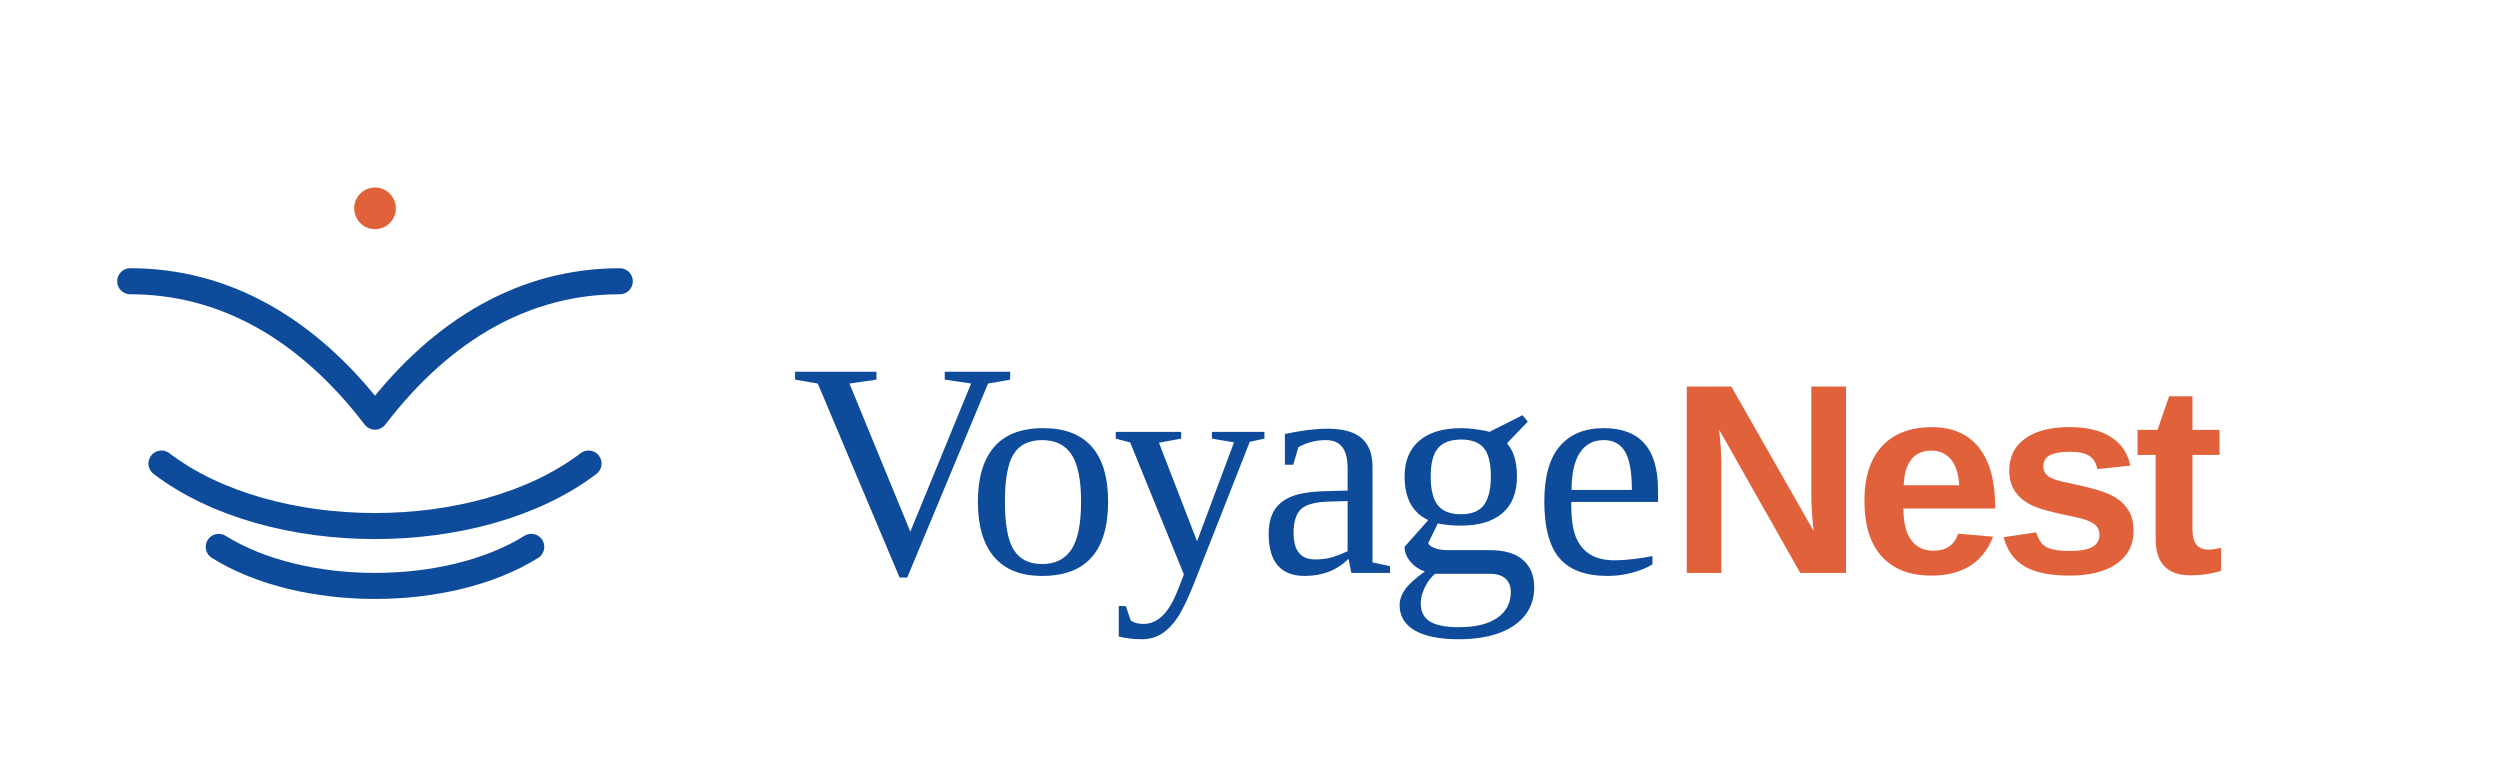
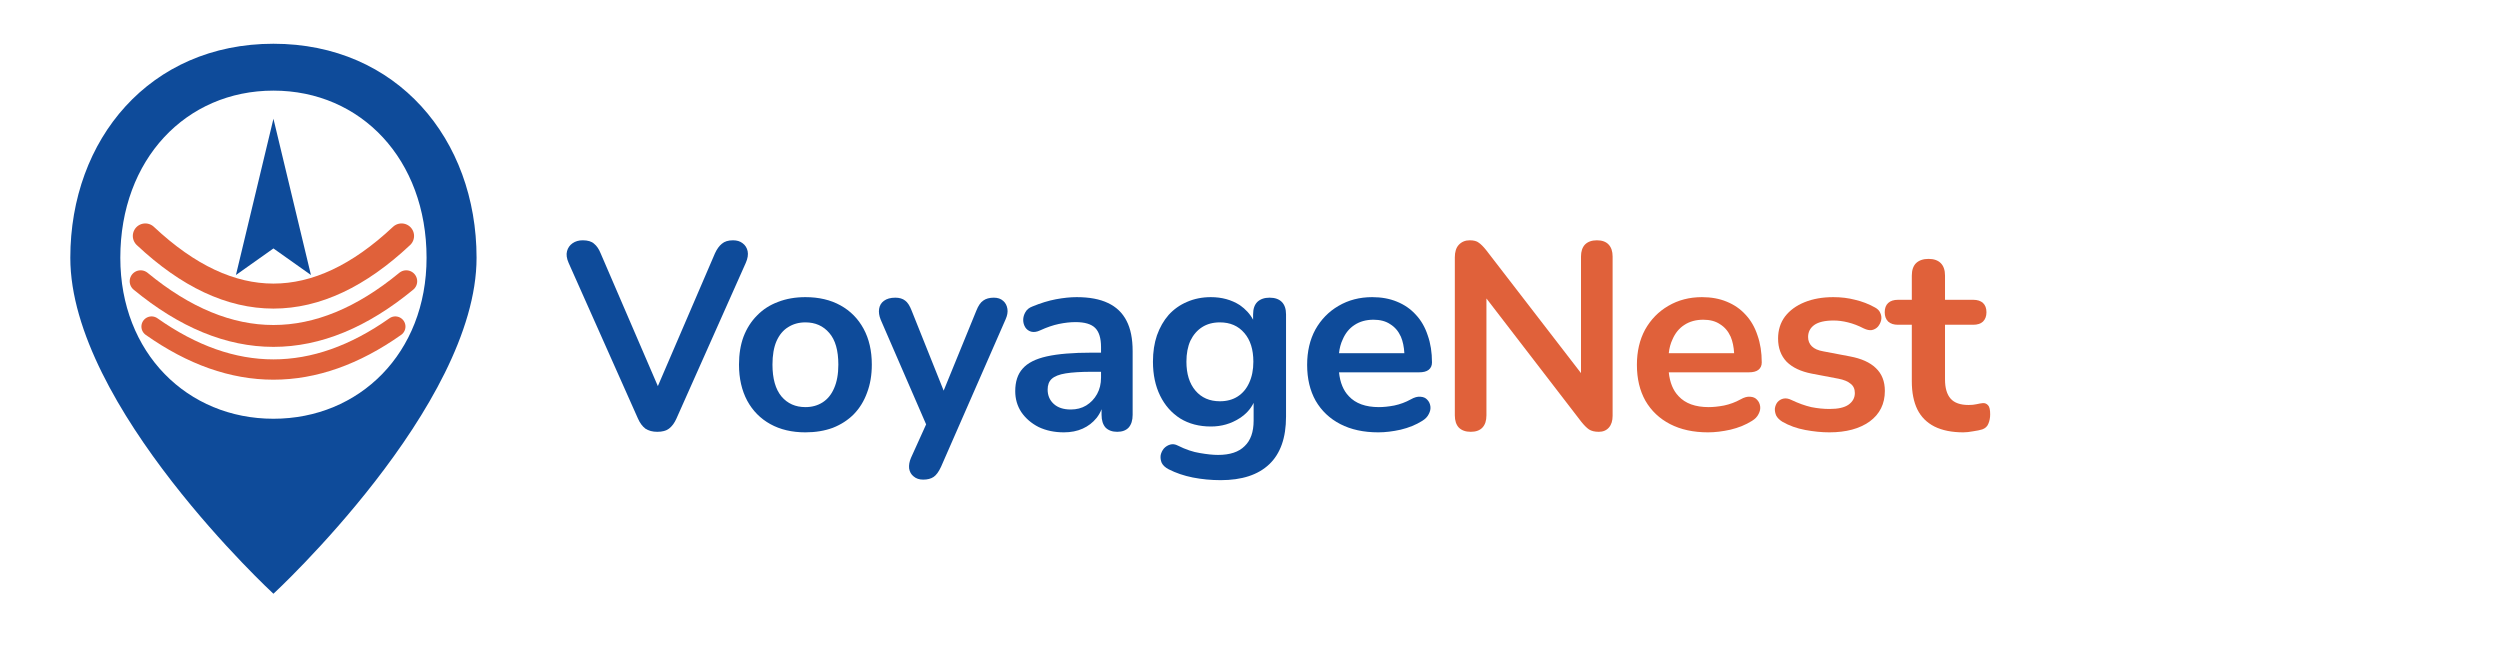
- <svg xmlns="http://www.w3.org/2000/svg" width="480" height="150" viewBox="0 0 480 150" fill="none" role="img" aria-labelledby="voyagenest-title voyagenest-desc">
-   <g stroke="#0E4B9A" stroke-width="5" stroke-linecap="round" stroke-linejoin="round">
-     <path d="M25 54C43 54 59 63 72 80C85 63 101 54 119 54" />
-     <path d="M31 89C52 105 92 105 113 89" />
-     <path d="M42 105C58 115 86 115 102 105" />
+ <svg xmlns="http://www.w3.org/2000/svg" width="1600" height="420" viewBox="0 0 1600 420" role="img" aria-labelledby="title description" version="1.1" id="svg18">
+   <defs id="defs22" />
+   <g id="symbol" transform="translate(10,6)">
+     <path fill="#0e4b9a" fill-rule="evenodd" d="M 165,22 C 86,22 35,83 35,159 35,254 165,374 165,374 165,374 295,254 295,159 295,83 244,22 165,22 Z m 0,30 c 56,0 98,44 98,107 0,61 -43,103 -98,103 C 110,262 67,220 67,159 67,96 109,52 165,52 Z" id="path4" />
+     <path fill="#0e4b9a" d="m 165,70 24,100 -24,-17 -24,17 z" id="path6" />
+     <path fill="none" stroke="#e0613a" stroke-width="16" stroke-linecap="round" d="m 83,145 q 82,77 164,0" id="path8" />
+     <path fill="none" stroke="#e0613a" stroke-width="14" stroke-linecap="round" d="m 80,174 q 85,70 170,0" id="path10" />
+     <path fill="none" stroke="#e0613a" stroke-width="13" stroke-linecap="round" d="m 87,203 q 78,55 156,0" id="path12" />
  </g>
-   <circle cx="72" cy="40" r="4" fill="#E0613A" />
-   <text x="152" y="110" fill="#0E4B9A" font-family="Georgia, 'Times New Roman', serif" font-size="59" letter-spacing="-1.5">
-     Voyage<tspan fill="#E0613A" font-family="Arial, Helvetica, sans-serif" font-size="52" font-weight="600" letter-spacing="-2">Nest</tspan>
-   </text>
+   <g id="wordmark" font-family="Nunito" font-size="170px" font-weight="700" letter-spacing="-4" dominant-baseline="alphabetic">
+     <g aria-label="Voyage" id="word-voyage" style="fill:#0e4b9a">
+       <path d="m 420.69,276.36 q -4.59,0 -7.65,-2.04 -2.89,-2.21 -4.76,-6.46 l -44.37,-99.62 q -1.87,-4.25 -1.02,-7.48 0.85,-3.23 3.57,-5.1 2.72,-1.87 6.46,-1.87 4.93,0 7.31,2.21 2.55,2.04 4.25,6.29 l 36.55,84.83 36.55,-85 q 1.87,-4.08 4.42,-6.12 2.55,-2.21 7.14,-2.21 3.74,0 6.12,1.87 2.55,1.87 3.23,5.1 0.68,3.23 -1.19,7.48 l -44.37,99.62 q -1.87,4.25 -4.76,6.46 -2.72,2.04 -7.48,2.04 z" id="path24" />
+       <path d="m 515.46,276.7 q -12.92,0 -22.44,-5.27 -9.52,-5.27 -14.79,-14.96 -5.27,-9.86 -5.27,-23.12 0,-10.03 2.89,-17.85 3.06,-7.99 8.67,-13.6 5.61,-5.78 13.43,-8.67 7.82,-3.06 17.51,-3.06 12.92,0 22.44,5.27 9.52,5.27 14.79,14.96 5.27,9.69 5.27,22.95 0,10.03 -3.06,18.02 -2.89,7.99 -8.5,13.77 -5.61,5.61 -13.43,8.67 -7.82,2.89 -17.51,2.89 z m 0,-16.15 q 6.29,0 11.05,-3.06 4.76,-3.06 7.31,-9.01 2.72,-6.12 2.72,-15.13 0,-13.6 -5.78,-20.23 -5.78,-6.8 -15.3,-6.8 -6.29,0 -11.05,3.06 -4.76,2.89 -7.48,9.01 -2.55,5.95 -2.55,14.96 0,13.43 5.78,20.4 5.78,6.8 15.3,6.8 z" id="path26" />
+       <path d="m 590.85,306.96 q -3.74,0 -6.12,-2.04 -2.38,-1.87 -2.89,-5.1 -0.34,-3.23 1.19,-6.8 l 9.69,-21.42 -29.07,-66.98 q -1.53,-3.74 -1.02,-6.97 0.51,-3.23 3.06,-5.1 2.72,-2.04 7.31,-2.04 3.91,0 6.29,1.87 2.38,1.7 4.25,6.63 l 20.4,51 20.91,-51.17 q 1.87,-4.76 4.42,-6.46 2.55,-1.87 6.8,-1.87 3.74,0 5.95,2.04 2.21,1.87 2.72,5.1 0.51,3.06 -1.19,6.8 l -41.31,94.35 q -2.21,4.76 -4.76,6.46 -2.55,1.7 -6.63,1.7 z" id="path28" />
+       <path d="m 680.86,276.7 q -9.01,0 -16.15,-3.4 -6.97,-3.57 -11.05,-9.52 -3.91,-5.95 -3.91,-13.43 0,-9.18 4.76,-14.45 4.76,-5.44 15.47,-7.82 10.71,-2.38 28.73,-2.38 h 5.95 v -3.57 q 0,-8.5 -3.74,-12.24 -3.74,-3.74 -12.58,-3.74 -4.93,0 -10.71,1.19 -5.61,1.19 -11.9,4.08 -3.23,1.53 -5.78,0.85 -2.38,-0.68 -3.74,-2.72 -1.36,-2.21 -1.36,-4.76 0,-2.55 1.36,-4.93 1.36,-2.55 4.59,-3.74 7.82,-3.23 14.96,-4.59 7.31,-1.36 13.26,-1.36 12.24,0 20.06,3.74 7.99,3.74 11.9,11.39 3.91,7.48 3.91,19.38 v 40.8 q 0,5.27 -2.55,8.16 -2.55,2.72 -7.31,2.72 -4.76,0 -7.48,-2.72 -2.55,-2.89 -2.55,-8.16 v -3.57 q -1.19,3.06 -3.23,5.61 -3.57,4.42 -8.84,6.8 -5.27,2.38 -12.07,2.38 z m 23.8,-38.76 h -5.78 q -10.54,0 -16.83,1.02 -6.29,1.02 -9.01,3.57 -2.55,2.38 -2.55,6.8 0,5.61 3.91,9.18 3.91,3.57 10.88,3.57 5.61,0 9.86,-2.55 4.42,-2.72 6.97,-7.31 2.55,-4.59 2.55,-10.54 z" id="path30" />
+       <path d="m 781.24,307.3 q -9.18,0 -17.85,-1.7 -8.5,-1.7 -15.47,-5.27 -3.23,-1.7 -4.42,-4.08 -1.02,-2.38 -0.68,-4.93 0.51,-2.38 2.04,-4.25 1.7,-1.87 4.08,-2.55 2.38,-0.68 4.93,0.68 7.48,3.74 14.11,4.76 6.8,1.19 11.56,1.19 11.39,0 17,-5.61 5.78,-5.44 5.78,-16.32 v -11.39 q -2.89,5.95 -9.01,9.86 -8.16,5.27 -18.36,5.27 -11.22,0 -19.55,-5.1 -8.33,-5.27 -12.92,-14.62 -4.59,-9.35 -4.59,-21.76 0,-9.35 2.55,-16.83 2.72,-7.65 7.48,-13.09 4.93,-5.44 11.73,-8.33 6.97,-3.06 15.3,-3.06 10.54,0 18.53,5.1 5.61,3.91 8.5,9.35 v -3.4 q 0,-5.27 2.72,-7.99 2.89,-2.72 7.82,-2.72 5.1,0 7.82,2.72 2.72,2.72 2.72,7.99 v 65.45 q 0,20.23 -10.71,30.43 -10.71,10.2 -31.11,10.2 z m -0.51,-50.49 q 6.63,0 11.39,-3.06 4.76,-3.06 7.31,-8.67 2.72,-5.78 2.72,-13.6 0,-11.73 -5.78,-18.36 -5.78,-6.8 -15.64,-6.8 -6.63,0 -11.39,3.06 -4.76,3.06 -7.48,8.67 -2.55,5.61 -2.55,13.43 0,11.73 5.78,18.53 5.78,6.8 15.64,6.8 z" id="path32" />
+       <path d="m 882.13,276.7 q -14.11,0 -24.31,-5.27 -10.2,-5.27 -15.81,-14.96 -5.44,-9.69 -5.44,-22.95 0,-12.92 5.27,-22.61 5.44,-9.69 14.79,-15.13 9.52,-5.61 21.59,-5.61 8.84,0 15.81,2.89 7.14,2.89 12.07,8.33 5.1,5.44 7.65,13.26 2.72,7.65 2.72,17.34 0,3.06 -2.21,4.76 -2.04,1.53 -5.95,1.53 h -51.34 q 1.02,9.86 6.29,15.3 6.46,6.97 19.21,6.97 4.42,0 9.86,-1.02 5.61,-1.19 10.54,-3.91 3.57,-2.04 6.29,-1.7 2.72,0.17 4.25,1.87 1.7,1.7 2.04,4.25 0.34,2.38 -1.02,4.93 -1.19,2.55 -4.25,4.42 -5.95,3.74 -13.77,5.61 -7.65,1.7 -14.28,1.7 z m -25.16,-50.66 h 41.82 q -0.34,-6.12 -2.21,-10.54 -2.38,-5.27 -6.8,-7.99 -4.25,-2.89 -10.71,-2.89 -7.14,0 -12.24,3.4 -4.93,3.23 -7.48,9.18 -1.87,3.91 -2.38,8.84 z" id="path34" />
+     </g>
+     <g aria-label="Nest" id="word-nest" style="fill:#e0613a" transform="translate(-82)">
+       <path d="m 1023.29,276.36 q -4.93,0 -7.65,-2.72 -2.55,-2.72 -2.55,-7.82 V 164.67 q 0,-5.27 2.55,-7.99 2.72,-2.89 6.97,-2.89 3.91,0 5.78,1.53 2.04,1.36 4.76,4.76 l 60.69,78.71 v -74.63 q 0,-4.93 2.55,-7.65 2.72,-2.72 7.65,-2.72 4.93,0 7.48,2.72 2.55,2.72 2.55,7.65 v 102 q 0,4.76 -2.38,7.48 -2.38,2.72 -6.46,2.72 -3.91,0 -6.29,-1.53 -2.21,-1.53 -4.93,-4.93 l -60.69,-78.88 v 74.8 q 0,5.1 -2.55,7.82 -2.55,2.72 -7.48,2.72 z" id="path37" />
+       <path d="m 1175.18,276.7 q -14.11,0 -24.31,-5.27 -10.2,-5.27 -15.81,-14.96 -5.44,-9.69 -5.44,-22.95 0,-12.92 5.27,-22.61 5.44,-9.69 14.79,-15.13 9.52,-5.61 21.59,-5.61 8.84,0 15.81,2.89 7.14,2.89 12.07,8.33 5.1,5.44 7.65,13.26 2.72,7.65 2.72,17.34 0,3.06 -2.21,4.76 -2.04,1.53 -5.95,1.53 h -51.34 q 1.02,9.86 6.29,15.3 6.46,6.97 19.21,6.97 4.42,0 9.86,-1.02 5.61,-1.19 10.54,-3.91 3.57,-2.04 6.29,-1.7 2.72,0.17 4.25,1.87 1.7,1.7 2.04,4.25 0.34,2.38 -1.02,4.93 -1.19,2.55 -4.25,4.42 -5.95,3.74 -13.77,5.61 -7.65,1.7 -14.28,1.7 z m -25.16,-50.66 h 41.82 q -0.34,-6.12 -2.21,-10.54 -2.38,-5.27 -6.8,-7.99 -4.25,-2.89 -10.71,-2.89 -7.14,0 -12.24,3.4 -4.93,3.23 -7.48,9.18 -1.87,3.91 -2.38,8.84 z" id="path39" />
+       <path d="m 1252.78,276.7 q -7.31,0 -15.47,-1.53 -8.16,-1.53 -14.62,-5.27 -2.72,-1.7 -3.91,-3.91 -1.02,-2.38 -0.85,-4.59 0.34,-2.38 1.7,-4.08 1.53,-1.7 3.74,-2.21 2.38,-0.51 5.1,0.85 6.8,3.23 12.75,4.59 5.95,1.19 11.73,1.19 8.16,0 12.07,-2.72 4.08,-2.89 4.08,-7.48 0,-3.91 -2.72,-5.95 -2.55,-2.21 -7.82,-3.23 l -17,-3.23 q -10.54,-2.04 -16.15,-7.65 -5.44,-5.78 -5.44,-14.79 0,-8.16 4.42,-14.11 4.59,-5.95 12.58,-9.18 7.99,-3.23 18.36,-3.23 7.48,0 13.94,1.7 6.63,1.53 12.75,4.93 2.55,1.36 3.4,3.57 1.02,2.21 0.51,4.59 -0.51,2.21 -2.04,4.08 -1.53,1.7 -3.91,2.21 -2.21,0.34 -5.1,-1.02 -5.27,-2.72 -10.2,-3.91 -4.76,-1.19 -9.18,-1.19 -8.33,0 -12.41,2.89 -3.91,2.89 -3.91,7.65 0,3.57 2.38,5.95 2.38,2.38 7.31,3.23 l 17,3.23 q 11.05,2.04 16.66,7.48 5.78,5.44 5.78,14.62 0,12.41 -9.69,19.55 -9.69,6.97 -25.84,6.97 z" id="path41" />
+       <path d="m 1338.54,276.7 q -11.05,0 -18.53,-3.74 -7.31,-3.74 -10.88,-10.88 -3.57,-7.31 -3.57,-18.02 v -36.21 h -8.84 q -4.08,0 -6.29,-2.04 -2.21,-2.21 -2.21,-5.95 0,-3.91 2.21,-5.95 2.21,-2.04 6.29,-2.04 h 8.84 V 176.4 q 0,-5.27 2.72,-7.99 2.89,-2.72 7.99,-2.72 5.1,0 7.82,2.72 2.72,2.72 2.72,7.99 v 15.47 h 18.02 q 4.08,0 6.29,2.04 2.21,2.04 2.21,5.95 0,3.74 -2.21,5.95 -2.21,2.04 -6.29,2.04 h -18.02 v 35.02 q 0,8.16 3.57,12.24 3.57,4.08 11.56,4.08 2.89,0 5.1,-0.51 2.21,-0.51 3.91,-0.68 2.04,-0.17 3.4,1.36 1.36,1.36 1.36,5.78 0,3.4 -1.19,6.12 -1.02,2.55 -3.91,3.57 -2.21,0.68 -5.78,1.19 -3.57,0.68 -6.29,0.68 z" id="path43" />
+     </g>
+   </g>
</svg>
